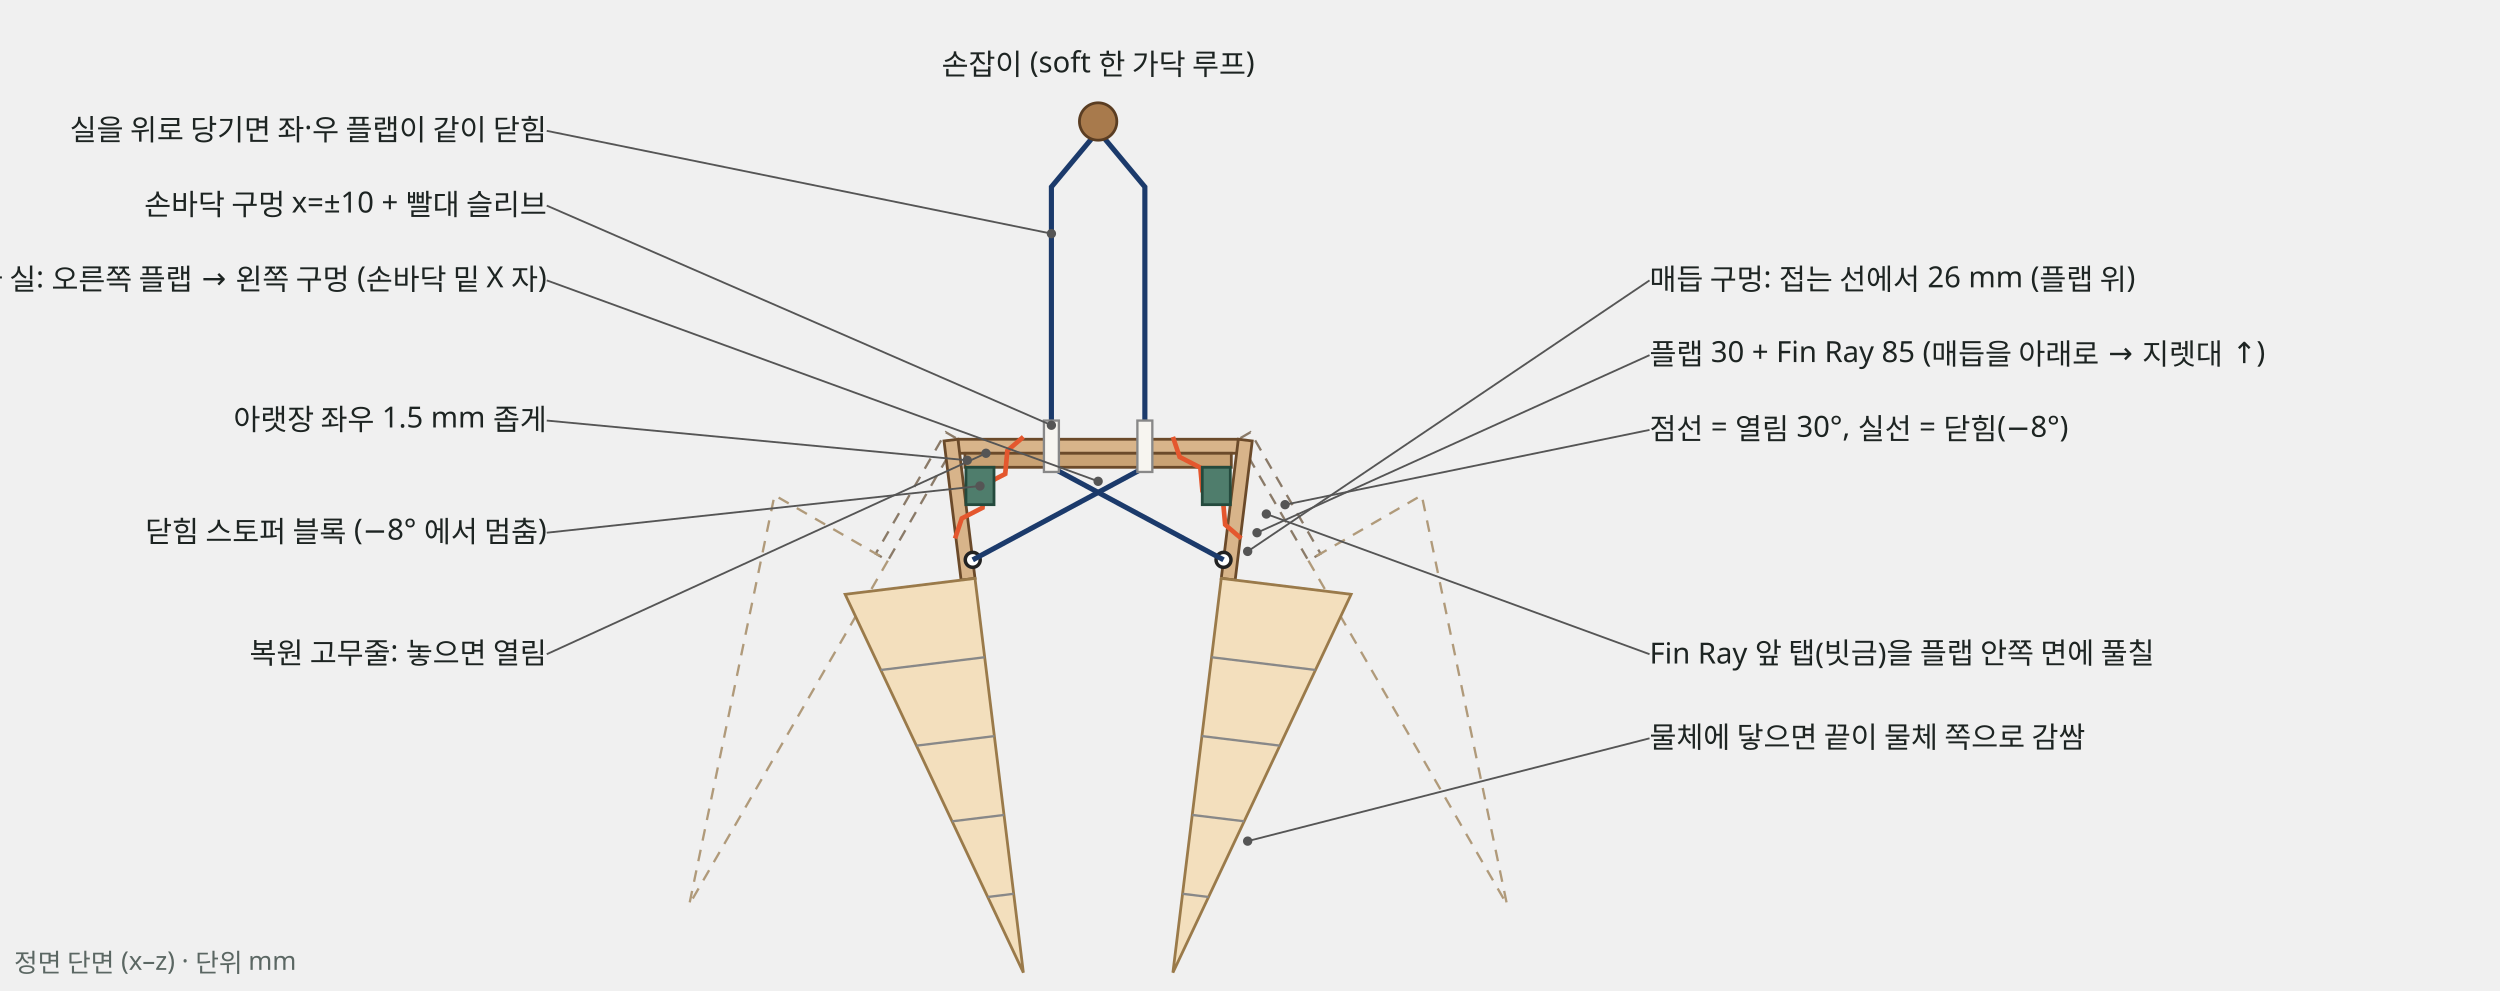
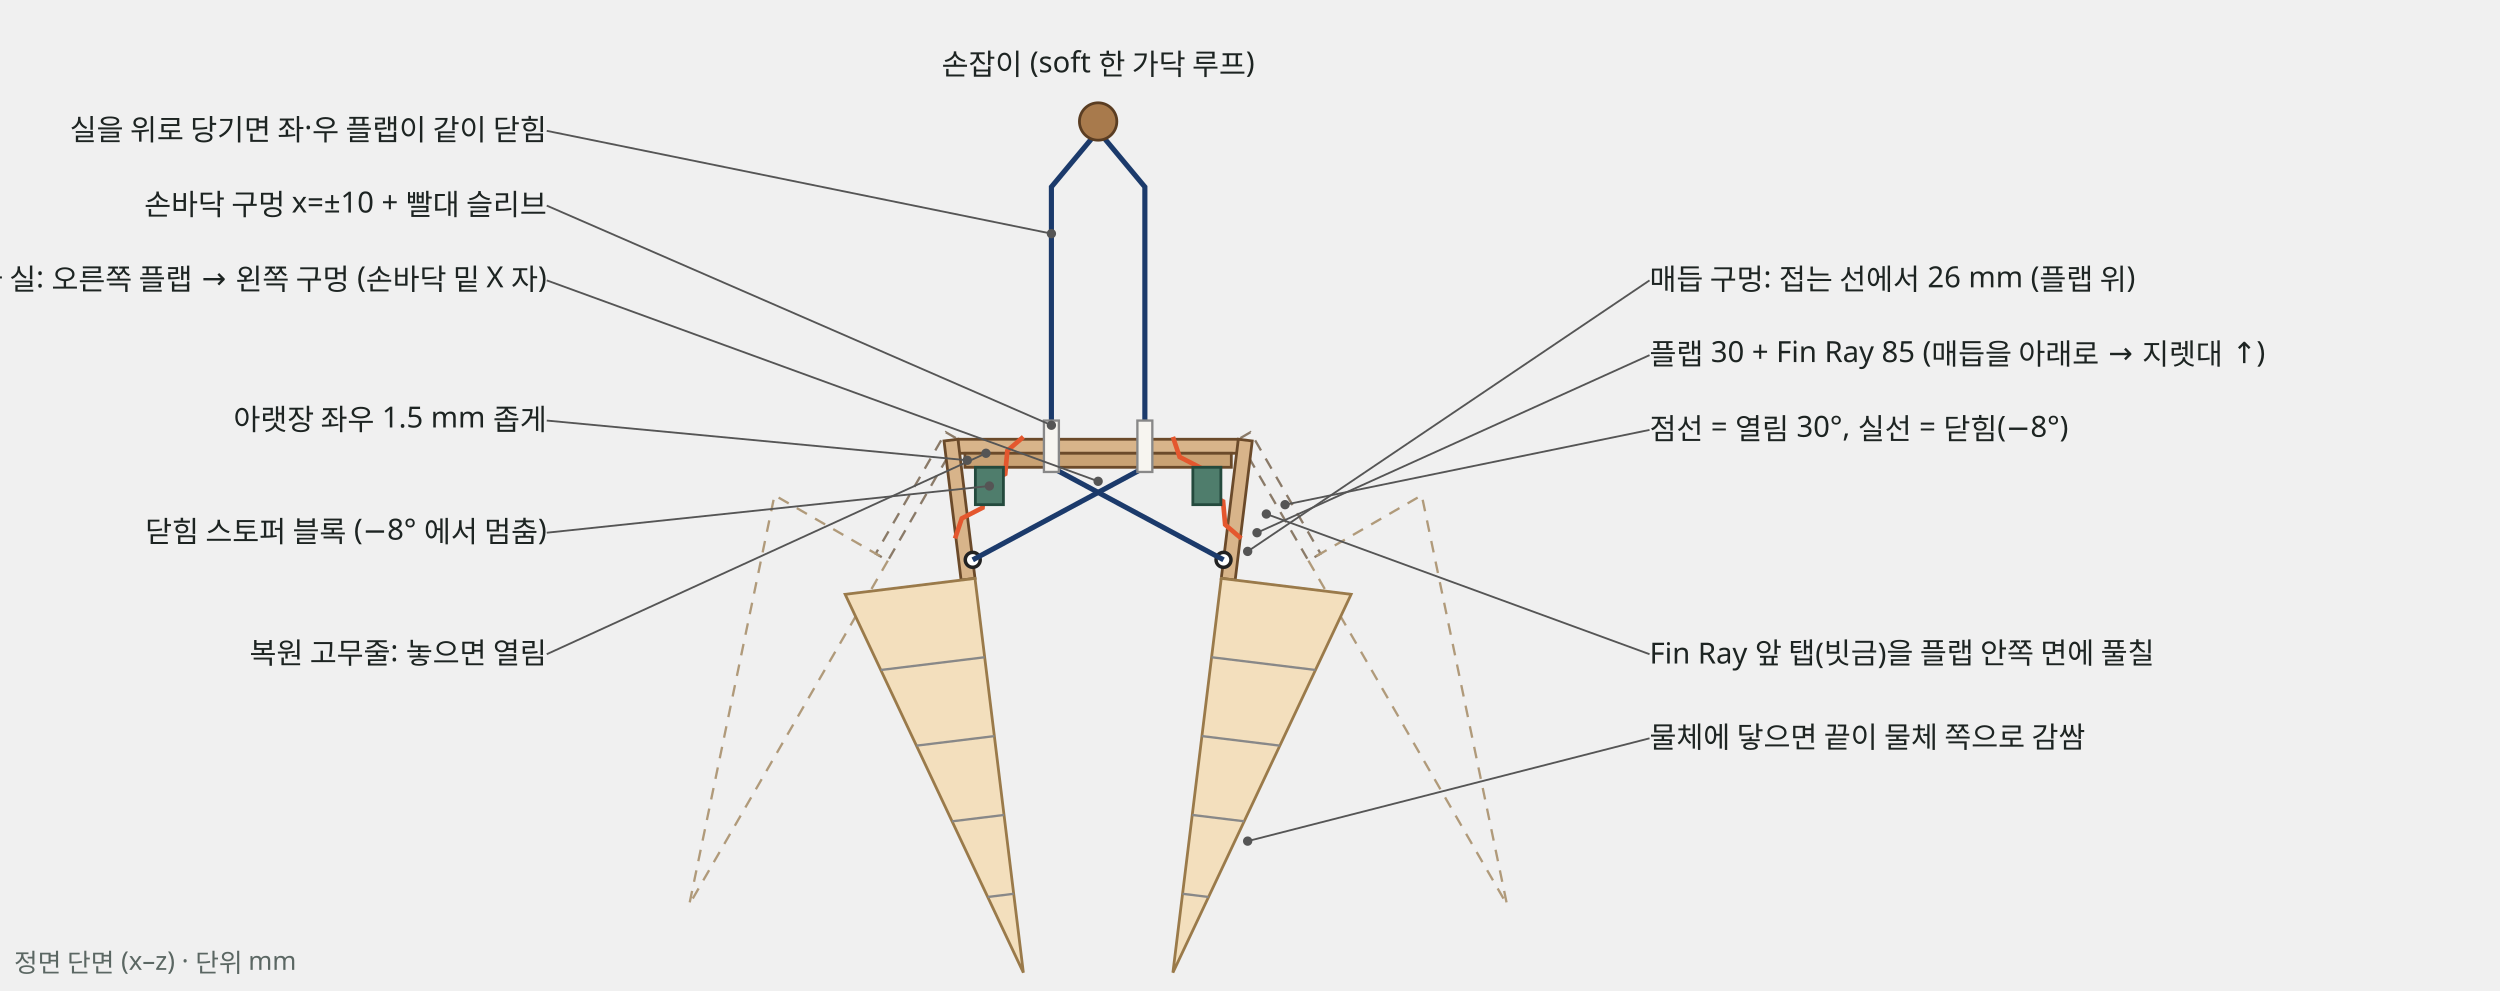
<svg xmlns="http://www.w3.org/2000/svg" class="dg" viewBox="0 0 1070 424" role="img" aria-label="B6P soft 정면 단면">
  <style>
.dg .board{fill:#d8b48a;stroke:#6b4a2a;stroke-width:1.2}
.dg .board2{fill:#c9a274;stroke:#6b4a2a;stroke-width:1.2}
.dg .ghost{fill:none;stroke:#8a7a68;stroke-width:1;stroke-dasharray:5 4}
.dg .flank{fill:#f3dfbd;stroke:#9a7a4a;stroke-width:1.2}
.dg .flankg{fill:none;stroke:#b09a7a;stroke-width:1;stroke-dasharray:5 4}
.dg .drum{fill:#a87a4c;stroke:#5a3d22;stroke-width:1.2}
.dg .groove{fill:none;stroke:#3d2714;stroke-width:1;stroke-dasharray:3 3}
.dg .straw{fill:#f7f5f0;stroke:#888;stroke-width:1}
.dg .string{fill:none;stroke:#1b3a6b;stroke-width:2.2}
.dg .tendon{fill:none;stroke:#7d3c98;stroke-width:2.4}
.dg .rubber{fill:none;stroke:#e4572e;stroke-width:2}
.dg .stop{fill:#4f7d6c;stroke:#244a3d;stroke-width:1.2}
.dg .nail{fill:#8a6a45;stroke:#4a3520;stroke-width:1.2}
.dg .pad{fill:#333}
.dg .obj{fill:#8f9cad;stroke:#4d5866;stroke-width:1.2}
.dg .floor{stroke:#2f6b5b;stroke-width:3}
.dg .pivot{fill:#fff;stroke:#222;stroke-width:1.5}
.dg .lead{fill:none;stroke:#555;stroke-width:.8}
.dg .dot{fill:#555}
.dg .glue{fill:url(#hatch);stroke:none}
.dg text{font-family:"IBM Plex Sans KR","WenQuanYi Zen Hei","Apple SD Gothic Neo","Malgun Gothic",sans-serif}
.dg .lbl{font-size:12.5px;fill:#1d2422}
.dg .note{font-size:11px;fill:#5b6763}
.dg .hd{font-size:15px;font-weight:700;fill:#1d2422}
.dg .dim{font-size:11px;fill:#244a3d;font-family:"IBM Plex Mono",monospace}
</style>
  <defs>
    <pattern id="hatch" width="5" height="5" patternUnits="userSpaceOnUse" patternTransform="rotate(45)">
      <path d="M0 0V5" stroke="#e08a00" stroke-width="1.6" />
    </pattern>
  </defs>
  <polygon class="board" points="410,194 530,194 530,188 410,188" />
  <polygon class="board2" points="413,200 527,200 527,194 413,194" />
  <polygon class="ghost" points="530,188 560,239.96 565.2,236.96 535.2,185" />
  <polygon class="flankg" points="560,239.96 645,387.19 608.5,211.96" />
  <polygon class="board" points="530,188 522.7,247.55 528.65,248.28 535.96,188.73" />
  <polygon class="flank" points="522.7,247.55 502,416.29 578.28,254.37" />
  <polyline class="straw" points="518.56,281.3 563.02,286.75" />
  <polyline class="straw" points="514.42,315.05 547.77,319.14" />
  <polyline class="straw" points="510.28,348.8 532.51,351.52" />
  <polyline class="straw" points="506.14,382.54 517.26,383.91" />
  <polygon class="glue" points="522.64,223.37 519.72,247.19" />
  <circle class="pivot" cx="523.67" cy="239.61" r="3.2" />
  <polyline class="string" points="523.67,239.61 450,200 450,80 470,56" />
  <polygon class="straw" points="446.8,202 453.2,202 453.2,180 446.8,180" />
  <polyline class="rubber" points="531.24,230.47 524.37,224.56 523.48,214.64 514.63,210.07 513.74,200.15 504.88,195.58 502,187" />
-   <polygon class="stop" points="514.57,216 526.57,216 526.57,200 514.57,200" />
+   <polygon class="stop" points="510.54,216 522.54,216 522.54,200 510.54,200" />
  <polygon class="ghost" points="410,188 380,239.96 374.8,236.96 404.8,185" />
  <polygon class="flankg" points="380,239.96 295,387.19 331.5,211.96" />
  <polygon class="board" points="410,188 417.3,247.55 411.35,248.28 404.04,188.73" />
  <polygon class="flank" points="417.3,247.55 438,416.29 361.72,254.37" />
  <polyline class="straw" points="421.44,281.3 376.98,286.75" />
  <polyline class="straw" points="425.58,315.05 392.23,319.14" />
  <polyline class="straw" points="429.72,348.8 407.49,351.52" />
  <polyline class="straw" points="433.86,382.54 422.74,383.91" />
  <polygon class="glue" points="417.36,223.37 420.28,247.19" />
  <circle class="pivot" cx="416.33" cy="239.61" r="3.2" />
  <polyline class="string" points="416.33,239.61 490,200 490,80 470,56" />
  <polygon class="straw" points="486.8,202 493.2,202 493.2,180 486.8,180" />
  <polyline class="rubber" points="408.76,230.47 411.64,221.88 420.5,217.32 421.39,207.39 430.24,202.83 431.14,192.9 438,187" />
-   <polygon class="stop" points="425.43,216 413.43,216 413.43,200 425.43,200" />
+   <polygon class="stop" points="429.46,216 417.46,216 417.46,200 429.46,200" />
  <circle class="drum" cx="470" cy="52" r="8" />
  <text class="lbl" x="470" y="32" text-anchor="middle">손잡이 (soft 한 가닥 루프)</text>
  <polyline class="lead" points="234,56 450,100" />
  <circle class="dot" cx="450" cy="100" r="2" />
  <text class="lbl" x="234" y="60" text-anchor="end">실을 위로 당기면 좌·우 플랩이 같이 닫힘</text>
  <polyline class="lead" points="234,120 470,206" />
  <circle class="dot" cx="470" cy="206" r="2" />
  <text class="lbl" x="234" y="124" text-anchor="end">교차 실: 오른쪽 플랩 → 왼쪽 구멍 (손바닥 밑 X 자)</text>
  <polyline class="lead" points="234,88 450,182" />
  <circle class="dot" cx="450" cy="182" r="2" />
  <text class="lbl" x="234" y="92" text-anchor="end">손바닥 구멍 x=±10 + 빨대 슬리브</text>
  <polyline class="lead" points="706,120 534,236" />
  <circle class="dot" cx="534" cy="236" r="2" />
  <text class="lbl" x="706" y="124" text-anchor="start">매듭 구멍: 접는 선에서 26 mm (플랩 위)</text>
  <polyline class="lead" points="706,152 538,228" />
  <circle class="dot" cx="538" cy="228" r="2" />
  <text class="lbl" x="706" y="156" text-anchor="start">플랩 30 + Fin Ray 85 (매듭을 아래로 → 지렛대 ↑)</text>
  <polyline class="lead" points="706,184 550,216" />
  <circle class="dot" cx="550" cy="216" r="2" />
  <text class="lbl" x="706" y="188" text-anchor="start">점선 = 열림 30°, 실선 = 닫힘(−8°)</text>
  <polyline class="lead" points="234,180 414,197" />
  <circle class="dot" cx="414" cy="197" r="2" />
  <text class="lbl" x="234" y="184" text-anchor="end">아랫장 좌우 1.5 mm 좁게</text>
-   <polyline class="lead" points="234,228 419.43,208" />
-   <circle class="dot" cx="419.43" cy="208" r="2" />
+   <polyline class="lead" points="234,228 423.46,208" />
+   <circle class="dot" cx="423.46" cy="208" r="2" />
  <text class="lbl" x="234" y="232" text-anchor="end">닫힘 스토퍼 블록 (−8° 에서 멈춤)</text>
  <polyline class="lead" points="706,280 542,220" />
  <circle class="dot" cx="542" cy="220" r="2" />
  <text class="lbl" x="706" y="284" text-anchor="start">Fin Ray 앞 탭(빗금)을 플랩 안쪽 면에 풀칠</text>
  <polyline class="lead" points="706,316 534,360" />
  <circle class="dot" cx="534" cy="360" r="2" />
  <text class="lbl" x="706" y="320" text-anchor="start">물체에 닿으면 끝이 물체 쪽으로 감쌈</text>
  <polyline class="lead" points="234,280 422,194" />
  <circle class="dot" cx="422" cy="194" r="2" />
  <text class="lbl" x="234" y="284" text-anchor="end">복원 고무줄: 놓으면 열림</text>
  <text class="note" x="6" y="416" text-anchor="start">정면 단면 (x–z) · 단위 mm</text>
</svg>
